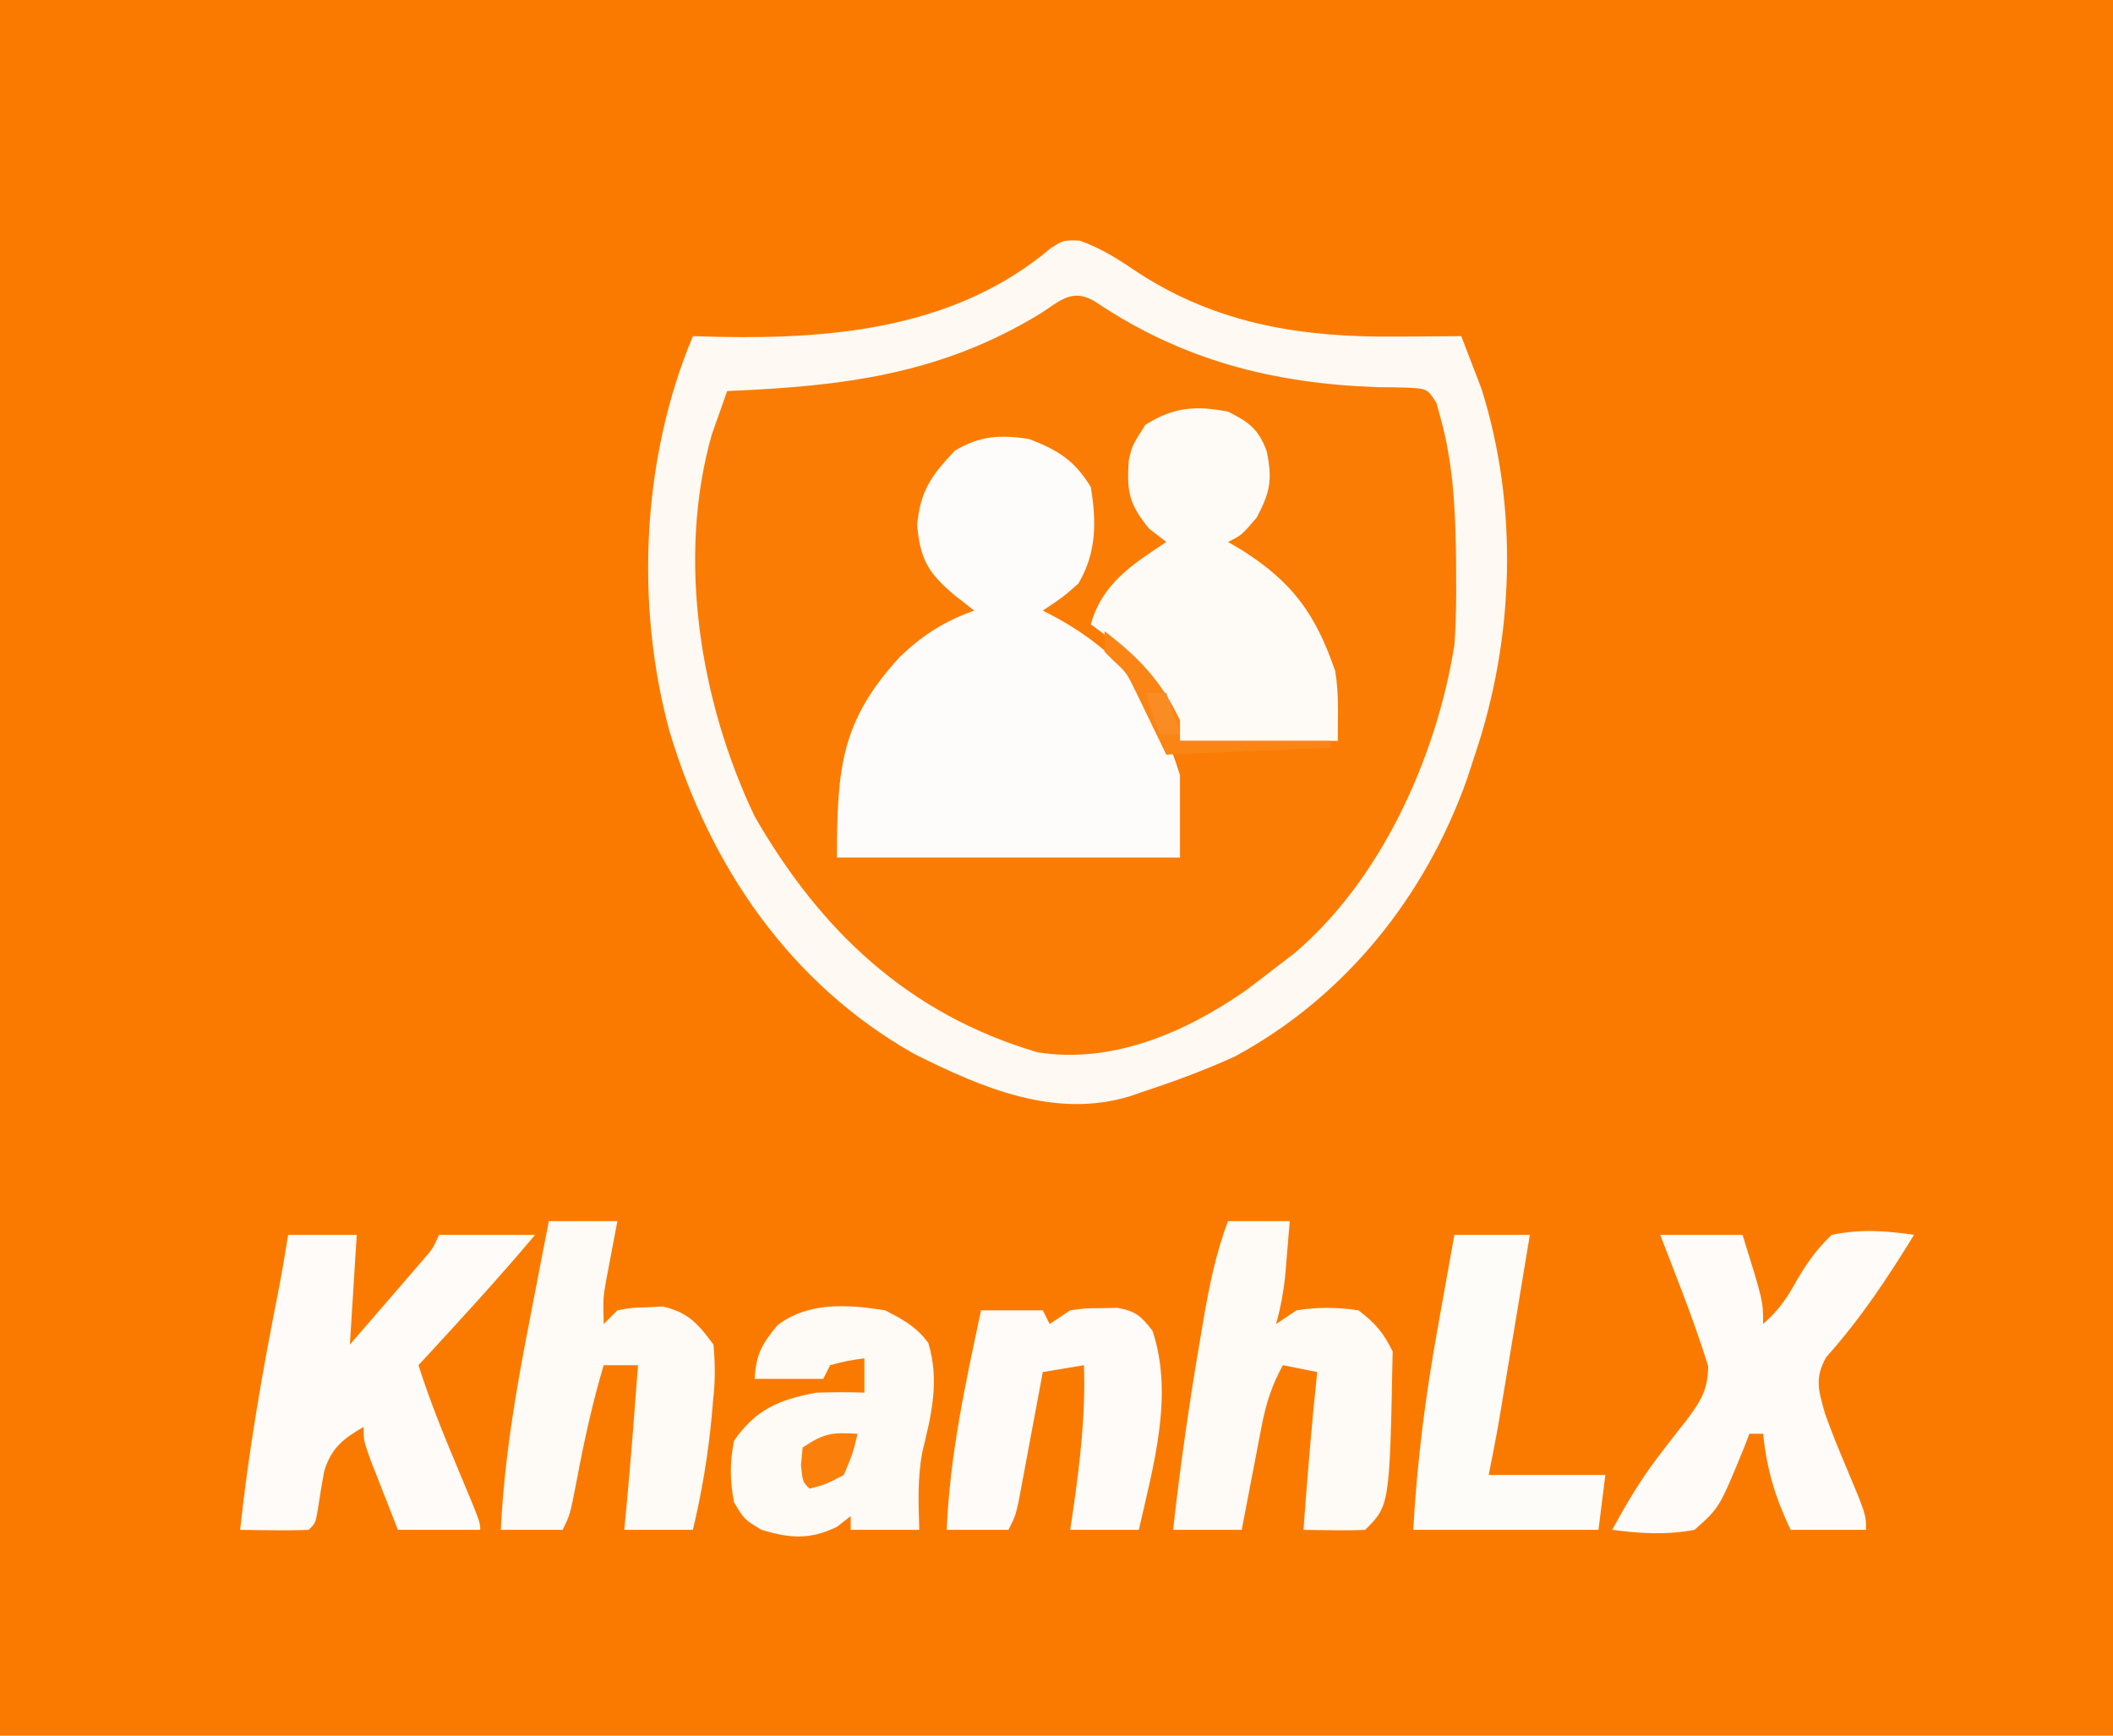
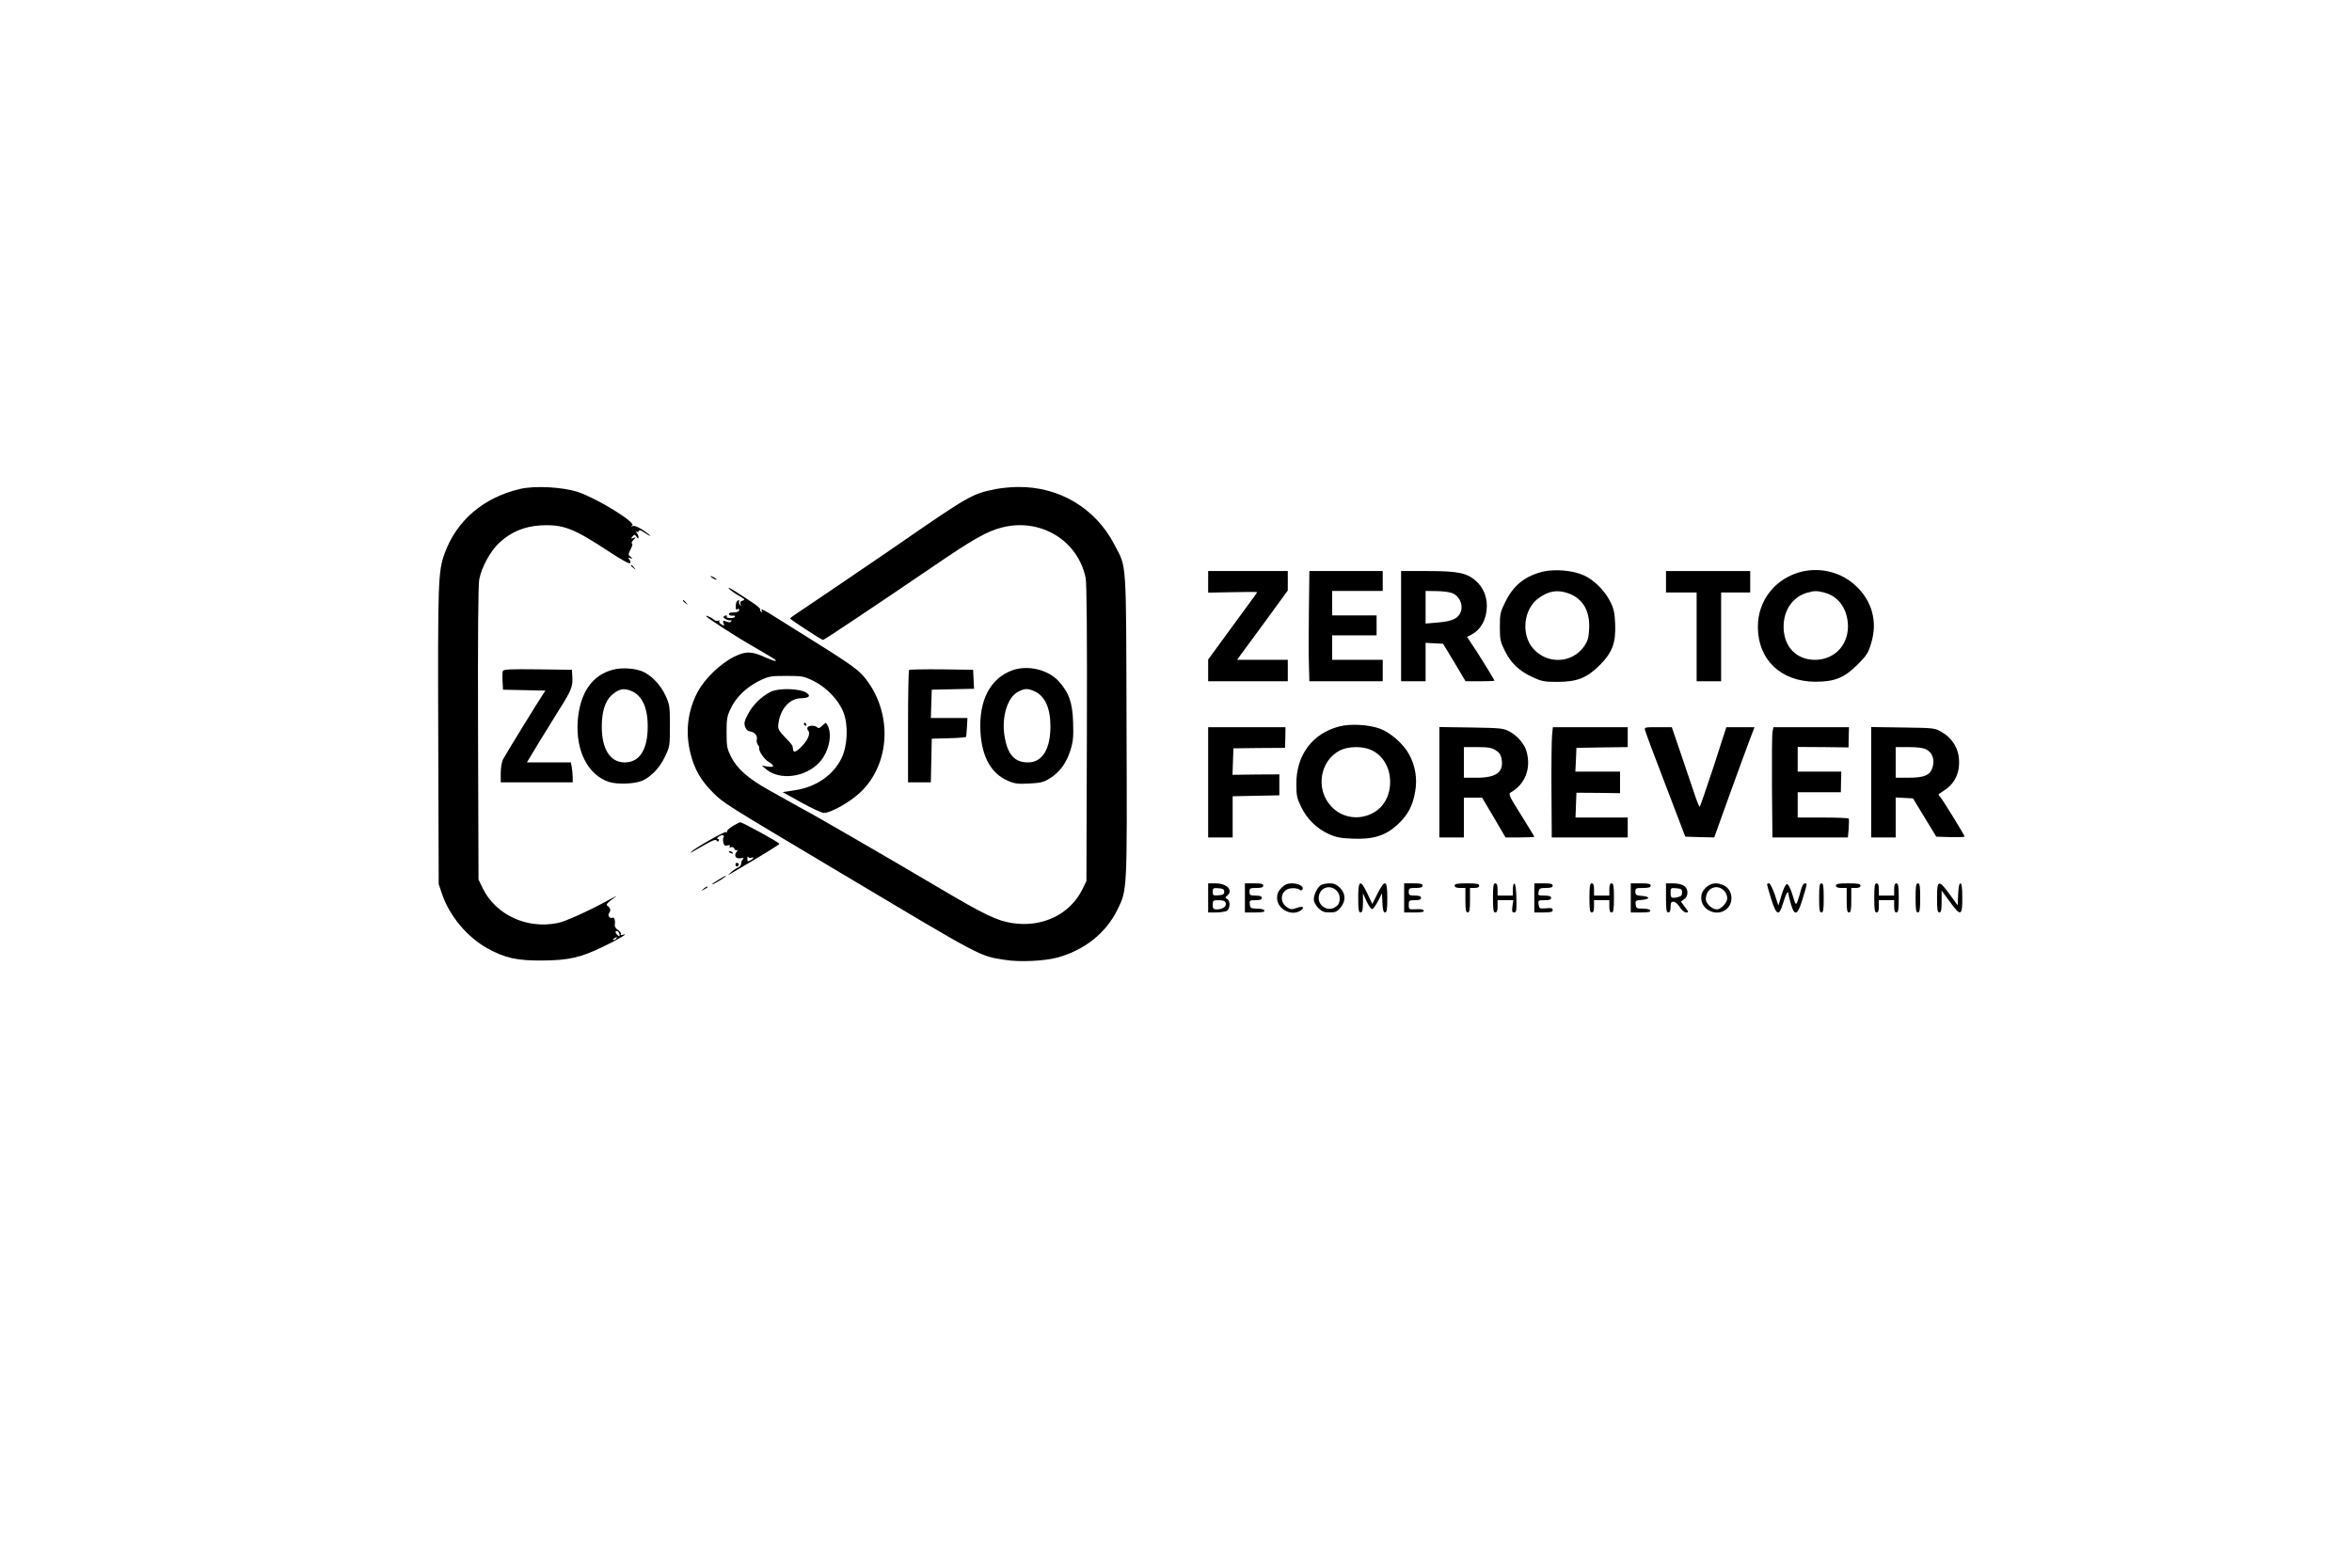
- <svg xmlns="http://www.w3.org/2000/svg" version="1.1" width="308" height="253">
-   <path d="M0 0 C101.64 0 203.28 0 308 0 C308 83.49 308 166.98 308 253 C206.36 253 104.72 253 0 253 C0 169.51 0 86.02 0 0 Z " fill="#FA7A00" transform="translate(0,0)" />
-   <path d="M0 0 C3.253 1.147 5.764 2.811 8.625 4.738 C20.202 12.22 32.487 14.115 46.062 13.988 C46.985 13.984 47.907 13.979 48.857 13.975 C51.113 13.963 53.369 13.947 55.625 13.926 C56.26 15.547 56.882 17.173 57.5 18.801 C57.848 19.706 58.196 20.611 58.555 21.543 C63.993 38.73 63.365 57.93 57.625 74.926 C57.064 76.647 57.064 76.647 56.492 78.402 C50.417 95.58 38.73 110.228 22.625 118.926 C18.364 120.859 14.071 122.473 9.625 123.926 C8.884 124.184 8.143 124.441 7.379 124.707 C-3.64 128.077 -14.261 123.478 -24.074 118.578 C-42.251 108.334 -53.962 91.111 -59.812 71.426 C-64.82 52.924 -63.784 31.549 -56.375 13.926 C-55.094 13.961 -53.812 13.995 -52.492 14.031 C-35.411 14.363 -17.873 12.626 -4.227 1.113 C-2.375 -0.074 -2.375 -0.074 0 0 Z " fill="#FA7C04" transform="translate(157.375,35.07422)" />
-   <path d="M0 0 C3.253 1.147 5.764 2.811 8.625 4.738 C20.202 12.22 32.487 14.115 46.062 13.988 C46.985 13.984 47.907 13.979 48.857 13.975 C51.113 13.963 53.369 13.947 55.625 13.926 C56.26 15.547 56.882 17.173 57.5 18.801 C57.848 19.706 58.196 20.611 58.555 21.543 C63.993 38.73 63.365 57.93 57.625 74.926 C57.064 76.647 57.064 76.647 56.492 78.402 C50.417 95.58 38.73 110.228 22.625 118.926 C18.364 120.859 14.071 122.473 9.625 123.926 C8.884 124.184 8.143 124.441 7.379 124.707 C-3.64 128.077 -14.261 123.478 -24.074 118.578 C-42.251 108.334 -53.962 91.111 -59.812 71.426 C-64.82 52.924 -63.784 31.549 -56.375 13.926 C-55.094 13.961 -53.812 13.995 -52.492 14.031 C-35.411 14.363 -17.873 12.626 -4.227 1.113 C-2.375 -0.074 -2.375 -0.074 0 0 Z M-5.688 10.613 C-20.314 19.554 -34.706 21.242 -51.375 21.926 C-51.862 23.277 -52.339 24.632 -52.812 25.988 C-53.079 26.742 -53.346 27.496 -53.621 28.273 C-58.756 46.34 -55.305 67.285 -47.375 83.926 C-37.761 100.636 -24.94 112.76 -6.188 118.301 C4.631 120.074 15.318 115.475 24.125 109.363 C25.641 108.239 27.142 107.093 28.625 105.926 C29.462 105.289 30.298 104.652 31.16 103.996 C43.951 93.253 52.047 75.2 54.625 58.926 C54.885 55.482 54.911 52.065 54.875 48.613 C54.87 47.696 54.864 46.778 54.859 45.832 C54.765 39.106 54.435 32.441 52.625 25.926 C52.42 25.176 52.215 24.425 52.004 23.652 C50.655 21.566 50.655 21.566 47.457 21.422 C46.117 21.387 44.777 21.369 43.438 21.363 C28.225 20.833 14.914 17.446 2.184 8.844 C-1.084 6.919 -2.804 8.74 -5.688 10.613 Z " fill="#FEF9F3" transform="translate(157.375,35.07422)" />
-   <path d="M0 0 C4.236 1.599 6.649 3.143 9 7 C9.842 12.091 9.836 16.587 7.188 21.062 C5 23 5 23 2 25 C2.652 25.34 3.305 25.681 3.977 26.031 C13.933 31.553 18.647 38.167 22 49 C22 52.96 22 56.92 22 61 C5.5 61 -11 61 -28 61 C-28 47.773 -27.35 41.02 -18.781 31.691 C-15.443 28.522 -12.335 26.566 -8 25 C-8.949 24.258 -9.898 23.515 -10.875 22.75 C-14.662 19.553 -15.855 17.599 -16.312 12.562 C-15.872 7.544 -14.213 5.282 -10.812 1.688 C-7.164 -0.501 -4.102 -0.668 0 0 Z " fill="#FEFCFB" transform="translate(150,64)" />
-   <path d="M0 0 C3.059 1.529 4.491 2.584 5.66 5.836 C6.465 9.914 6.177 11.664 4.188 15.438 C2 18 2 18 0 19 C0.664 19.389 1.328 19.779 2.012 20.18 C9.46 24.898 12.775 29.549 15.621 37.801 C16.199 41.153 16 44.598 16 48 C8.41 48 0.82 48 -7 48 C-8.65 44.7 -10.3 41.4 -12 38 C-14.088 35.51 -14.088 35.51 -16.312 33.875 C-17.01 33.316 -17.707 32.756 -18.426 32.18 C-18.945 31.79 -19.465 31.401 -20 31 C-18.289 25.011 -13.995 22.33 -9 19 C-9.825 18.361 -10.65 17.721 -11.5 17.062 C-14.439 13.463 -14.767 11.677 -14.473 7.16 C-14 5 -14 5 -12.062 1.938 C-7.93 -0.677 -4.764 -0.906 0 0 Z " fill="#FEFBF7" transform="translate(179,60)" />
-   <path d="M0 0 C3.3 0 6.6 0 10 0 C9.67 5.28 9.34 10.56 9 16 C10.982 13.71 12.96 11.419 14.938 9.125 C15.501 8.474 16.065 7.823 16.646 7.152 C17.185 6.527 17.723 5.902 18.277 5.258 C18.775 4.682 19.272 4.106 19.785 3.512 C21.089 1.999 21.089 1.999 22 0 C26.62 0 31.24 0 36 0 C30.525 6.511 24.768 12.75 19 19 C20.599 24.065 22.573 28.92 24.625 33.812 C28 41.868 28 41.868 28 43 C24.04 43 20.08 43 16 43 C15.163 40.877 14.33 38.751 13.5 36.625 C12.804 34.85 12.804 34.85 12.094 33.039 C11 30 11 30 11 28 C8.008 29.732 6.275 31.09 5.258 34.457 C4.924 36.251 4.624 38.05 4.359 39.855 C4 42 4 42 3 43 C1.314 43.072 -0.375 43.084 -2.062 43.062 C-2.982 43.053 -3.901 43.044 -4.848 43.035 C-5.558 43.024 -6.268 43.012 -7 43 C-5.739 31.266 -3.715 19.778 -1.425 8.206 C-0.899 5.479 -0.436 2.743 0 0 Z " fill="#FEFBF8" transform="translate(42,180)" />
-   <path d="M0 0 C3.96 0 7.92 0 12 0 C15 9.625 15 9.625 15 13 C16.92 11.285 18.125 9.779 19.402 7.52 C21.063 4.591 22.544 2.316 25 0 C29.127 -0.862 32.848 -0.614 37 0 C33.103 6.338 29.166 12.285 24.188 17.832 C22.474 20.961 23.07 22.59 24 26 C24.93 28.624 25.977 31.187 27.062 33.75 C30 40.754 30 40.754 30 43 C26.37 43 22.74 43 19 43 C16.773 38.256 15.539 34.277 15 29 C14.34 29 13.68 29 13 29 C12.719 29.726 12.438 30.451 12.148 31.199 C8.628 39.784 8.628 39.784 5 43 C0.898 43.774 -2.877 43.54 -7 43 C-4.984 39.303 -2.943 35.814 -0.387 32.465 C0.277 31.592 0.277 31.592 0.955 30.701 C1.869 29.513 2.794 28.334 3.729 27.162 C5.813 24.388 7.003 22.61 6.984 19.09 C5.75 15.217 4.413 11.412 2.938 7.625 C2.656 6.889 2.374 6.153 2.084 5.395 C1.394 3.594 0.698 1.797 0 0 Z " fill="#FEFBF9" transform="translate(242,180)" />
-   <path d="M0 0 C2.97 0 5.94 0 9 0 C8.858 1.75 8.711 3.5 8.562 5.25 C8.481 6.225 8.4 7.199 8.316 8.203 C8.049 10.565 7.646 12.719 7 15 C7.99 14.34 8.98 13.68 10 13 C13.045 12.518 15.953 12.537 19 13 C21.502 14.876 22.619 16.239 24 19 C23.565 41.435 23.565 41.435 20 45 C18.481 45.072 16.958 45.084 15.438 45.062 C14.611 45.053 13.785 45.044 12.934 45.035 C12.296 45.024 11.657 45.012 11 45 C11.566 37.322 12.188 29.657 13 22 C11.35 21.67 9.7 21.34 8 21 C6.409 23.903 5.554 26.52 4.93 29.766 C4.756 30.655 4.582 31.545 4.402 32.461 C4.141 33.842 4.141 33.842 3.875 35.25 C3.693 36.186 3.511 37.122 3.324 38.086 C2.878 40.39 2.438 42.695 2 45 C-1.3 45 -4.6 45 -8 45 C-6.96 35.571 -5.605 26.224 -4 16.875 C-3.834 15.892 -3.668 14.909 -3.497 13.896 C-2.659 9.107 -1.723 4.568 0 0 Z " fill="#FEFAF5" transform="translate(179,178)" />
-   <path d="M0 0 C3.3 0 6.6 0 10 0 C9.856 0.748 9.711 1.495 9.562 2.266 C9.377 3.25 9.191 4.235 9 5.25 C8.814 6.225 8.629 7.199 8.438 8.203 C7.897 11.187 7.897 11.187 8 15 C8.66 14.34 9.32 13.68 10 13 C11.988 12.629 11.988 12.629 14.312 12.562 C15.072 12.523 15.831 12.483 16.613 12.441 C20.337 13.313 21.752 14.955 24 18 C24.264 20.993 24.266 23.262 23.938 26.188 C23.873 26.938 23.809 27.688 23.742 28.461 C23.22 34.066 22.304 39.521 21 45 C17.7 45 14.4 45 11 45 C11.217 42.68 11.217 42.68 11.438 40.312 C12.024 33.88 12.519 27.441 13 21 C11.35 21 9.7 21 8 21 C6.333 26.563 5.133 32.124 4.057 37.834 C3.099 42.802 3.099 42.802 2 45 C-0.97 45 -3.94 45 -7 45 C-6.5 34.852 -4.887 25.129 -2.938 15.188 C-2.652 13.705 -2.368 12.223 -2.084 10.74 C-1.397 7.159 -0.701 3.579 0 0 Z " fill="#FEFAF6" transform="translate(80,178)" />
-   <path d="M0 0 C2.668 1.36 4.515 2.353 6.312 4.75 C7.991 10.242 6.764 15.249 5.445 20.645 C4.724 24.458 4.877 28.129 5 32 C1.7 32 -1.6 32 -5 32 C-5 31.34 -5 30.68 -5 30 C-5.99 30.773 -5.99 30.773 -7 31.562 C-10.994 33.476 -13.807 33.252 -18 32 C-20.5 30.5 -20.5 30.5 -22 28 C-22.615 24.868 -22.637 22.13 -22 19 C-18.765 14.393 -15.445 13.033 -10 12 C-7.668 11.926 -5.331 11.905 -3 12 C-3 10.35 -3 8.7 -3 7 C-5.473 7.344 -5.473 7.344 -8 8 C-8.33 8.66 -8.66 9.32 -9 10 C-12.3 10 -15.6 10 -19 10 C-18.796 6.435 -17.984 4.981 -15.688 2.188 C-11.186 -1.276 -5.377 -0.869 0 0 Z " fill="#FEFAF6" transform="translate(129,191)" />
-   <path d="M0 0 C2.97 0 5.94 0 9 0 C9.33 0.66 9.66 1.32 10 2 C10.99 1.34 11.98 0.68 13 0 C15.156 -0.301 15.156 -0.301 17.5 -0.312 C18.273 -0.329 19.047 -0.346 19.844 -0.363 C22.529 0.089 23.359 0.863 25 3 C28.123 12.37 25.114 22.677 23 32 C19.7 32 16.4 32 13 32 C13.144 31.022 13.289 30.043 13.438 29.035 C14.446 21.988 15.25 15.136 15 8 C13.02 8.33 11.04 8.66 9 9 C8.884 9.626 8.768 10.251 8.649 10.896 C8.123 13.723 7.593 16.549 7.062 19.375 C6.88 20.36 6.698 21.345 6.51 22.359 C6.333 23.3 6.155 24.241 5.973 25.211 C5.81 26.08 5.648 26.95 5.481 27.845 C5 30 5 30 4 32 C1.03 32 -1.94 32 -5 32 C-4.557 21.102 -2.26 10.639 0 0 Z " fill="#FEFBF8" transform="translate(143,191)" />
-   <path d="M0 0 C3.63 0 7.26 0 11 0 C10.307 4.181 9.613 8.362 8.919 12.543 C8.683 13.964 8.447 15.384 8.212 16.805 C7.872 18.853 7.532 20.901 7.191 22.949 C6.987 24.18 6.783 25.411 6.573 26.678 C6.093 29.46 5.554 32.232 5 35 C10.61 35 16.22 35 22 35 C21.67 37.64 21.34 40.28 21 43 C12.09 43 3.18 43 -6 43 C-5.438 33.022 -4.225 23.461 -2.438 13.625 C-2.201 12.292 -1.964 10.958 -1.729 9.625 C-1.159 6.415 -0.582 3.207 0 0 Z " fill="#FEFCF9" transform="translate(212,180)" />
-   <path d="M0 0 C4.994 3.83 8.3 7.277 11 13 C11 13.99 11 14.98 11 16 C18.26 16 25.52 16 33 16 C33 16.33 33 16.66 33 17 C25.08 17.33 17.16 17.66 9 18 C7.535 14.973 6.07 11.945 4.605 8.918 C3.199 6.042 3.199 6.042 1.301 4.301 C0.872 3.872 0.442 3.442 0 3 C0 2.01 0 1.02 0 0 Z " fill="#FA8515" transform="translate(161,92)" />
-   <path d="M0 0 C-0.688 2.875 -0.688 2.875 -2 6 C-4.625 7.375 -4.625 7.375 -7 8 C-8 7 -8 7 -8.25 4.562 C-8.168 3.717 -8.085 2.871 -8 2 C-4.772 -0.152 -3.716 -0.201 0 0 Z " fill="#FA800B" transform="translate(125,209)" />
-   <path d="M0 0 C0.99 0 1.98 0 3 0 C3.66 1.98 4.32 3.96 5 6 C4.01 6 3.02 6 2 6 C1.34 4.02 0.68 2.04 0 0 Z " fill="#FA8C24" transform="translate(167,101)" />
+ <svg xmlns="http://www.w3.org/2000/svg" version="1.0" width="1536pt" height="1024pt" viewBox="0 0 1536 1024" preserveAspectRatio="xMidYMid meet">
+   <g transform="translate(0,1024) scale(0.1,-0.1)" fill="#000000" stroke="none">
+     <path d="M3395 7046 c-238 -56 -413 -206 -491 -420 -43 -120 -45 -177 -42 -1196 l3 -965 22 -65 c49 -144 164 -281 297 -355 114 -63 192 -80 356 -79 172 1 252 19 396 89 106 51 173 91 135 80 -15 -5 -21 -4 -17 3 4 6 -4 18 -18 27 -16 11 -23 23 -21 36 5 23 -4 51 -14 45 -15 -9 -35 12 -25 26 14 18 12 37 -6 49 -16 10 -9 19 51 62 13 9 -5 1 -41 -19 -131 -72 -286 -143 -338 -153 -201 -41 -403 52 -489 226 l-28 58 -3 955 c-2 664 1 971 8 1007 17 82 73 184 130 237 76 71 162 107 268 114 151 8 216 -17 457 -176 68 -45 124 -76 129 -71 5 5 4 15 -4 24 -11 13 -10 15 6 9 18 -5 18 -5 2 9 -17 13 -16 16 1 50 11 21 14 37 8 37 -5 0 -2 10 9 22 19 21 19 21 0 14 -16 -6 -17 -4 -5 10 12 14 14 14 26 -2 10 -14 13 -15 13 -3 0 8 -6 21 -12 28 -9 9 -9 12 -1 7 6 -3 13 -1 15 6 3 8 14 5 35 -10 17 -12 35 -22 39 -22 5 0 -15 16 -43 35 -33 22 -59 33 -70 29 -14 -5 -15 -4 -4 4 26 19 -229 176 -354 218 -99 33 -282 43 -380 20z m651 -2910 c2 -14 0 -15 -12 -5 -17 14 -19 32 -2 27 6 -2 12 -12 14 -22z m-21 -26 c-3 -5 -12 -10 -18 -10 -7 0 -6 4 3 10 19 12 23 12 15 0z" />
+     <path d="M6500 7045 c-155 -32 -169 -40 -675 -390 -94 -65 -592 -403 -632 -429 -18 -12 -32 -23 -33 -26 0 -6 205 -140 215 -140 8 0 335 219 725 484 256 175 346 226 445 251 250 63 494 -84 545 -330 7 -34 10 -373 8 -1015 l-3 -965 -27 -55 c-80 -162 -260 -249 -454 -220 -101 15 -180 52 -479 229 -340 201 -861 503 -906 524 -8 4 -32 18 -54 30 -22 13 -92 52 -155 87 -134 75 -205 137 -246 217 -26 53 -29 67 -29 158 0 87 3 107 26 155 35 75 102 140 184 181 66 32 75 34 180 34 104 0 114 -2 176 -32 88 -43 168 -128 198 -208 32 -85 26 -215 -13 -297 -54 -112 -169 -190 -306 -210 l-79 -12 122 -68 c67 -37 134 -68 148 -68 44 0 167 69 235 132 206 193 215 539 20 765 -38 43 -112 95 -344 239 -78 49 -179 112 -225 141 -83 53 -104 62 -91 41 4 -7 3 -8 -5 -4 -6 4 -9 11 -6 15 2 5 -20 25 -51 45 -121 81 -168 109 -154 92 7 -10 36 -30 63 -46 41 -23 45 -28 28 -33 -15 -4 -19 -10 -15 -24 5 -14 4 -15 -4 -3 -6 8 -8 18 -5 23 3 5 0 8 -8 5 -8 -3 -14 -18 -14 -36 -1 -22 3 -28 10 -22 8 6 12 5 12 -3 0 -13 -11 -17 -49 -18 -10 0 -18 -4 -18 -10 0 -8 15 -13 33 -10 4 0 7 -3 7 -7 0 -5 -13 -9 -30 -9 -16 0 -27 4 -24 9 3 4 1 8 -5 8 -5 0 -12 -4 -16 -9 -5 -9 32 -27 48 -23 5 1 6 -2 2 -7 -4 -7 -15 -7 -31 -1 -23 9 -25 8 -19 -11 6 -18 5 -19 -13 -8 -12 7 -18 17 -15 23 4 5 1 6 -6 2 -7 -5 -20 -1 -29 7 -19 16 -63 34 -47 19 21 -20 195 -132 285 -184 154 -89 171 -100 166 -105 -3 -3 -31 7 -63 21 -92 43 -132 44 -207 7 -91 -45 -194 -144 -240 -231 -66 -125 -82 -265 -46 -404 25 -101 69 -176 144 -251 71 -71 73 -72 786 -497 994 -593 952 -571 1124 -598 92 -15 254 -8 340 15 177 48 317 159 392 310 66 135 65 108 61 1204 -3 1106 2 1028 -79 1183 -123 238 -360 380 -630 377 -46 0 -112 -7 -148 -14z" />
+     <path d="M4120 6546 c0 -2 8 -10 18 -17 15 -13 16 -12 3 4 -13 16 -21 21 -21 13z" />
+     <path d="M10080 6507 c-118 -28 -194 -88 -247 -194 -36 -72 -38 -83 -38 -168 0 -82 3 -97 33 -157 39 -79 92 -130 180 -171 59 -27 76 -31 161 -31 130 0 193 25 277 108 84 84 107 147 102 271 -3 73 -9 100 -32 145 -37 74 -107 143 -175 173 -70 31 -183 41 -261 24z m161 -142 c96 -34 144 -116 137 -234 -3 -58 -9 -78 -33 -113 -78 -112 -241 -119 -333 -14 -81 93 -62 262 39 331 65 46 120 54 190 30z" />
+     <path d="M11770 6507 c-173 -41 -290 -186 -290 -361 0 -215 150 -358 375 -359 127 0 189 25 277 113 59 59 69 75 88 139 43 140 6 276 -101 375 -93 87 -225 121 -349 93z m145 -138 c86 -23 142 -95 152 -193 14 -138 -79 -245 -213 -246 -124 0 -206 87 -206 216 0 107 57 192 149 221 49 15 69 15 118 2z" />
+     <path d="M7890 6440 l0 -71 160 3 c88 2 160 2 160 0 0 -2 -11 -18 -24 -35 -13 -18 -85 -116 -160 -219 l-136 -186 0 -71 0 -71 260 0 260 0 0 70 0 70 -166 0 -165 0 20 28 c11 15 86 117 166 226 l145 199 0 64 0 63 -260 0 -260 0 0 -70z" />
+     <path d="M8548 6258 c-2 -139 -2 -301 0 -360 l3 -108 239 0 240 0 0 70 0 70 -165 0 -165 0 0 80 0 80 145 0 145 0 0 65 0 65 -145 0 -145 0 0 80 0 80 165 0 165 0 0 65 0 65 -240 0 -239 0 -3 -252z" />
+     <path d="M9150 6150 l0 -360 80 0 80 0 0 125 0 126 57 -3 57 -3 74 -122 73 -123 95 0 c52 0 94 2 94 4 0 5 -114 190 -151 243 l-28 43 27 14 c64 33 102 104 102 188 0 66 -26 124 -73 165 -59 51 -116 63 -314 63 l-173 0 0 -360z m330 217 c48 -16 76 -72 61 -120 -16 -46 -54 -65 -149 -73 l-82 -7 0 107 0 106 68 -1 c37 0 83 -5 102 -12z" />
+     <path d="M10880 6440 l0 -70 100 0 100 0 0 -290 0 -290 80 0 80 0 0 290 0 290 95 0 95 0 0 70 0 70 -275 0 -275 0 0 -70z" />
+     <path d="M4640 6476 c0 -3 9 -10 20 -16 11 -6 20 -8 20 -6 0 3 -9 10 -20 16 -11 6 -20 8 -20 6z" />
+     <path d="M4460 6316 c0 -2 8 -10 18 -17 15 -13 16 -12 3 4 -13 16 -21 21 -21 13z" />
+     <path d="M4005 5866 c-137 -34 -218 -151 -232 -334 -14 -195 65 -352 202 -399 58 -19 176 -14 225 10 56 27 111 86 144 157 30 63 31 70 31 200 0 128 -2 138 -29 197 -31 69 -93 133 -150 157 -51 21 -134 27 -191 12z m112 -137 c75 -28 113 -108 113 -234 0 -151 -53 -235 -150 -235 -95 0 -150 86 -150 234 0 95 21 164 62 203 44 41 78 50 125 32z" />
+     <path d="M6612 5862 c-145 -52 -221 -198 -209 -402 9 -164 70 -273 179 -320 44 -19 65 -22 139 -18 75 4 94 8 135 34 65 40 109 101 135 185 18 58 20 89 17 182 -4 128 -27 192 -92 265 -70 78 -203 110 -304 74z m141 -136 c70 -30 107 -109 107 -230 0 -149 -53 -236 -146 -236 -89 0 -134 51 -154 173 -20 126 20 254 90 289 42 22 61 22 103 4z" />
+     <path d="M3284 5857 c-3 -8 -4 -39 -2 -68 l3 -54 138 -3 139 -3 -18 -27 c-39 -59 -245 -395 -259 -422 -8 -16 -15 -55 -15 -90 l0 -60 235 0 235 0 0 34 c0 18 -3 48 -6 65 l-6 31 -144 0 -143 0 85 141 c47 77 105 171 129 209 74 116 86 146 83 203 l-3 52 -223 3 c-184 2 -223 0 -228 -11z" />
+     <path d="M5937 5864 c-4 -4 -7 -171 -7 -371 l0 -363 75 0 74 0 3 143 3 142 113 3 c61 1 112 6 112 10 1 4 2 33 5 65 l3 57 -119 0 -120 0 3 93 3 92 138 3 138 3 -3 62 -3 62 -206 3 c-113 1 -208 -1 -212 -4z" />
+     <path d="M5035 5722 c-61 -30 -117 -84 -150 -146 -24 -46 -27 -60 -19 -83 6 -18 18 -29 34 -31 30 -5 49 -29 42 -54 -2 -10 1 -24 7 -32 7 -8 11 -18 9 -22 -5 -18 33 -74 62 -91 41 -24 38 -37 -7 -30 l-38 6 30 -25 c88 -72 251 -52 342 42 72 74 95 206 47 262 -1 2 -12 -6 -24 -18 -16 -16 -25 -19 -33 -11 -14 14 -54 14 -63 0 -3 -6 -2 -15 3 -20 17 -17 1 -60 -37 -100 -39 -41 -59 -49 -61 -24 -2 27 -4 29 -53 80 -44 47 -47 53 -42 91 12 93 73 162 146 163 55 2 68 15 35 37 -42 27 -178 31 -230 6z" />
+     <path d="M5250 5510 c0 -5 5 -10 11 -10 5 0 7 5 4 10 -3 6 -8 10 -11 10 -2 0 -4 -4 -4 -10z" />
+     <path d="M8747 5495 c-176 -45 -282 -187 -281 -376 0 -76 4 -94 32 -151 38 -78 101 -140 180 -176 46 -21 76 -27 154 -30 135 -6 215 19 293 90 68 62 101 123 117 218 15 84 1 168 -40 243 -36 67 -120 141 -189 167 -74 27 -191 34 -266 15z m208 -154 c156 -70 167 -320 19 -407 -94 -55 -210 -39 -282 41 -103 111 -72 298 60 364 55 27 147 28 203 2z" />
+     <path d="M7890 5130 l0 -360 80 0 80 0 0 135 0 134 153 3 152 3 0 68 0 69 -153 -1 -153 -2 3 87 3 86 169 2 168 1 2 68 1 67 -252 0 -253 0 0 -360z" />
+     <path d="M9400 5131 l0 -361 80 0 80 0 0 130 0 130 60 0 59 0 77 -130 76 -130 94 0 c52 0 94 2 94 4 0 3 -39 66 -86 142 -73 115 -84 138 -71 146 97 54 138 158 106 271 -13 47 -60 102 -113 130 -38 20 -58 22 -248 25 l-208 3 0 -360z m367 209 c23 -14 34 -29 39 -56 16 -87 -32 -124 -163 -124 l-83 0 0 100 0 100 88 0 c69 0 94 -4 119 -20z" />
+     <path d="M10136 5438 c-3 -29 -5 -191 -4 -360 l2 -308 248 0 248 0 0 65 0 65 -170 0 -171 0 3 81 3 81 143 -1 142 -2 0 71 0 70 -146 0 -146 0 4 78 3 77 168 3 167 2 0 65 0 65 -244 0 -245 0 -5 -52z" />
+     <path d="M10744 5468 c3 -13 63 -174 134 -358 l128 -335 94 -3 95 -2 96 267 c53 148 113 310 132 361 l35 92 -92 0 -92 0 -84 -260 c-47 -142 -87 -259 -90 -260 -3 0 -18 35 -32 78 -14 42 -54 159 -88 260 l-62 182 -90 0 c-89 0 -90 0 -84 -22z" />
+     <path d="M11576 5463 c-4 -16 -5 -178 -4 -360 l3 -333 246 0 247 0 5 58 c2 31 3 60 0 65 -2 4 -78 7 -169 7 l-164 0 0 83 0 82 141 0 141 0 1 68 2 67 -142 0 -143 0 0 80 0 81 166 -1 166 -2 1 66 2 66 -247 0 -246 0 -6 -27z" />
+     <path d="M12220 5131 l0 -361 80 0 80 0 0 130 0 131 57 -3 56 -3 76 -125 76 -125 93 -3 c50 -1 92 0 92 4 0 8 -139 234 -158 257 -9 9 -13 18 -11 20 2 2 20 13 40 27 72 47 104 128 90 222 -10 64 -50 121 -108 155 -48 28 -49 28 -255 31 l-208 3 0 -360z m359 214 c41 -21 57 -66 42 -116 -16 -53 -53 -69 -161 -69 l-80 0 0 100 0 100 85 0 c56 0 96 -5 114 -15z" />
+     <path d="M4785 4844 c-22 -13 -39 -29 -37 -35 1 -6 -2 -8 -8 -4 -9 5 -199 -103 -225 -128 -13 -13 -7 -10 84 43 53 31 75 39 81 30 5 -9 9 -9 14 -1 4 6 1 11 -6 11 -8 1 -6 6 6 15 20 15 41 11 30 -6 -3 -6 -3 -21 0 -34 5 -18 11 -22 28 -17 14 3 19 1 14 -6 -5 -8 -2 -10 8 -6 9 4 18 -1 22 -10 3 -9 11 -13 18 -9 6 4 5 -1 -3 -10 -20 -25 -7 -48 25 -43 21 4 24 2 16 -6 -7 -7 -12 -20 -12 -29 0 -10 -8 -20 -17 -24 -10 -3 -31 -17 -48 -32 -24 -21 -25 -23 -5 -11 213 125 320 191 320 196 0 9 -243 142 -256 141 -5 0 -27 -12 -49 -25z m121 -207 c21 8 17 -5 -6 -17 -17 -9 -20 -8 -19 12 0 13 3 18 5 11 3 -7 12 -9 20 -6z" />
+     <path d="M4760 4676 c0 -2 7 -7 16 -10 8 -3 12 -2 9 4 -6 10 -25 14 -25 6z" />
+     <path d="M4803 4594 c0 -16 13 -19 21 -5 3 5 0 11 -7 14 -8 3 -14 -1 -14 -9z" />
+     <path d="M4693 4494 c-24 -14 -43 -27 -43 -30 0 -6 67 33 85 48 17 15 1 8 -42 -18z" />
+     <path d="M7890 4375 l0 -95 51 0 c28 0 59 5 70 10 23 13 26 65 3 78 -14 8 -14 10 0 21 42 35 -1 81 -76 81 l-48 0 0 -95z m105 40 c0 -16 -8 -21 -37 -23 -35 -3 -38 -1 -38 23 0 24 3 26 38 23 29 -2 37 -7 37 -23z m9 -72 c9 -22 -18 -43 -56 -43 -24 0 -28 4 -28 30 0 28 2 30 39 30 28 0 41 -5 45 -17z" />
+     <path d="M8130 4375 l0 -95 66 0 c48 0 65 3 61 13 -2 7 -22 12 -48 12 -40 1 -44 3 -47 28 -3 25 -1 27 37 27 30 0 41 4 41 15 0 11 -11 15 -40 15 -36 0 -40 3 -40 25 0 23 4 25 45 25 33 0 45 4 45 15 0 12 -13 15 -60 15 l-60 0 0 -95z" />
+     <path d="M8369 4441 c-21 -22 -29 -39 -29 -66 0 -74 97 -124 156 -81 28 21 11 30 -29 15 -30 -11 -39 -10 -61 4 -58 39 -40 120 28 125 20 2 43 -2 51 -8 10 -8 15 -8 21 1 11 18 -25 39 -69 39 -29 0 -45 -7 -68 -29z" />
+     <path d="M8627 4459 c-23 -13 -47 -62 -47 -94 0 -16 12 -38 29 -56 24 -23 38 -29 74 -29 38 0 49 5 71 31 36 43 35 91 -3 130 -23 22 -39 29 -68 29 -21 0 -46 -5 -56 -11z m106 -41 c21 -25 22 -71 1 -92 -57 -58 -149 6 -115 80 21 46 79 52 114 12z" />
+     <path d="M8870 4375 c0 -78 3 -95 15 -95 12 0 15 14 16 63 l0 62 24 -53 c15 -32 30 -52 37 -50 7 2 24 26 38 53 l25 50 3 -62 c2 -47 7 -63 17 -63 12 0 15 19 15 95 0 119 -15 125 -64 28 l-34 -68 -32 68 c-46 96 -60 90 -60 -28z" />
+     <path d="M9170 4375 l0 -95 66 0 c47 0 65 3 62 12 -3 8 -21 11 -51 9 -46 -2 -47 -2 -47 28 0 29 2 31 40 31 29 0 40 4 40 15 0 11 -11 15 -40 15 -36 0 -40 3 -40 25 0 23 4 25 45 25 33 0 45 4 45 15 0 12 -13 15 -60 15 l-60 0 0 -95z" />
+     <path d="M9500 4455 c0 -10 11 -15 35 -15 l35 0 0 -80 c0 -64 3 -80 15 -80 12 0 15 16 15 80 l0 80 30 0 c20 0 30 5 30 15 0 12 -16 15 -80 15 -64 0 -80 -3 -80 -15z" />
+     <path d="M9750 4375 c0 -78 3 -95 15 -95 11 0 15 11 15 40 l0 40 51 0 52 0 -6 -40 c-4 -33 -2 -40 11 -40 15 0 17 12 15 92 -1 56 -6 94 -12 96 -7 2 -11 -12 -11 -37 l0 -41 -50 0 -50 0 0 40 c0 29 -4 40 -15 40 -12 0 -15 -17 -15 -95z" />
+     <path d="M10020 4375 l0 -95 60 0 c48 0 60 3 60 16 0 12 -9 15 -44 11 -42 -3 -44 -2 -48 25 -4 27 -3 28 39 28 32 0 43 4 43 15 0 11 -12 15 -44 15 -41 0 -43 1 -38 25 4 22 9 25 48 25 32 0 44 4 44 15 0 12 -13 15 -60 15 l-60 0 0 -95z" />
+     <path d="M10380 4375 c0 -78 3 -95 15 -95 11 0 15 11 15 40 l0 40 50 0 50 0 0 -40 c0 -29 4 -40 15 -40 12 0 15 17 15 95 0 78 -3 95 -15 95 -11 0 -15 -11 -15 -40 l0 -40 -50 0 -50 0 0 40 c0 29 -4 40 -15 40 -12 0 -15 -17 -15 -95z" />
+     <path d="M10650 4375 l0 -95 66 0 c48 0 65 3 61 13 -2 7 -22 12 -48 12 -40 0 -44 2 -47 27 -3 25 0 27 40 30 55 4 56 22 1 26 -38 3 -43 6 -43 28 0 22 4 24 50 24 38 0 50 4 50 15 0 12 -14 15 -65 15 l-65 0 0 -95z" />
+     <path d="M10880 4375 c0 -78 3 -95 15 -95 10 0 15 11 15 35 0 28 4 35 19 35 11 0 28 -15 41 -35 13 -21 30 -35 41 -35 19 0 18 3 -7 35 l-27 36 21 15 c30 20 29 68 0 88 -13 9 -43 16 -70 16 l-48 0 0 -95z m105 35 c0 -19 -6 -25 -32 -31 -39 -8 -43 -4 -43 33 0 28 2 29 38 26 32 -3 37 -6 37 -28z" />
+     <path d="M11139 4441 c-21 -22 -29 -39 -29 -66 0 -79 100 -125 163 -75 51 40 44 126 -12 155 -47 24 -88 19 -122 -14z m124 -23 c9 -11 17 -31 17 -45 0 -29 -41 -73 -68 -73 -30 0 -72 38 -72 66 0 74 76 106 123 52z" />
+     <path d="M11540 4463 c0 -4 12 -47 27 -95 35 -111 52 -116 79 -23 17 57 34 85 34 54 0 -6 7 -35 16 -65 23 -80 43 -73 73 24 35 115 35 112 18 112 -9 0 -19 -17 -26 -44 -6 -25 -16 -57 -22 -73 -11 -27 -12 -27 -33 42 -13 43 -27 70 -36 70 -8 0 -22 -27 -35 -70 l-21 -70 -24 73 c-14 40 -30 72 -37 72 -7 0 -13 -3 -13 -7z" />
+     <path d="M11880 4375 c0 -78 3 -95 15 -95 12 0 15 17 15 95 0 78 -3 95 -15 95 -12 0 -15 -17 -15 -95z" />
+     <path d="M11990 4455 c0 -10 11 -15 35 -15 l35 0 0 -80 c0 -64 3 -80 15 -80 12 0 15 16 15 80 l0 80 30 0 c20 0 30 5 30 15 0 12 -16 15 -80 15 -64 0 -80 -3 -80 -15z" />
+     <path d="M12240 4375 c0 -78 3 -95 15 -95 11 0 15 11 15 40 l0 40 50 0 50 0 0 -40 c0 -29 4 -40 15 -40 12 0 15 17 15 95 0 78 -3 95 -15 95 -11 0 -15 -11 -15 -40 l0 -40 -50 0 -50 0 0 40 c0 29 -4 40 -15 40 -12 0 -15 -17 -15 -95z" />
+     <path d="M12510 4375 c0 -78 3 -95 15 -95 12 0 15 17 15 95 0 78 -3 95 -15 95 -12 0 -15 -17 -15 -95z" />
+     <path d="M12650 4375 c0 -78 3 -95 15 -95 12 0 15 15 15 72 l0 71 52 -71 c72 -100 84 -97 83 23 0 67 -4 95 -12 95 -8 0 -13 -24 -15 -72 l-3 -72 -52 72 c-73 99 -83 96 -83 -23z" />
+     <path d="M4594 4434 c-18 -14 -18 -15 4 -4 12 6 22 13 22 15 0 8 -5 6 -26 -11z" />
+   </g>
</svg>
